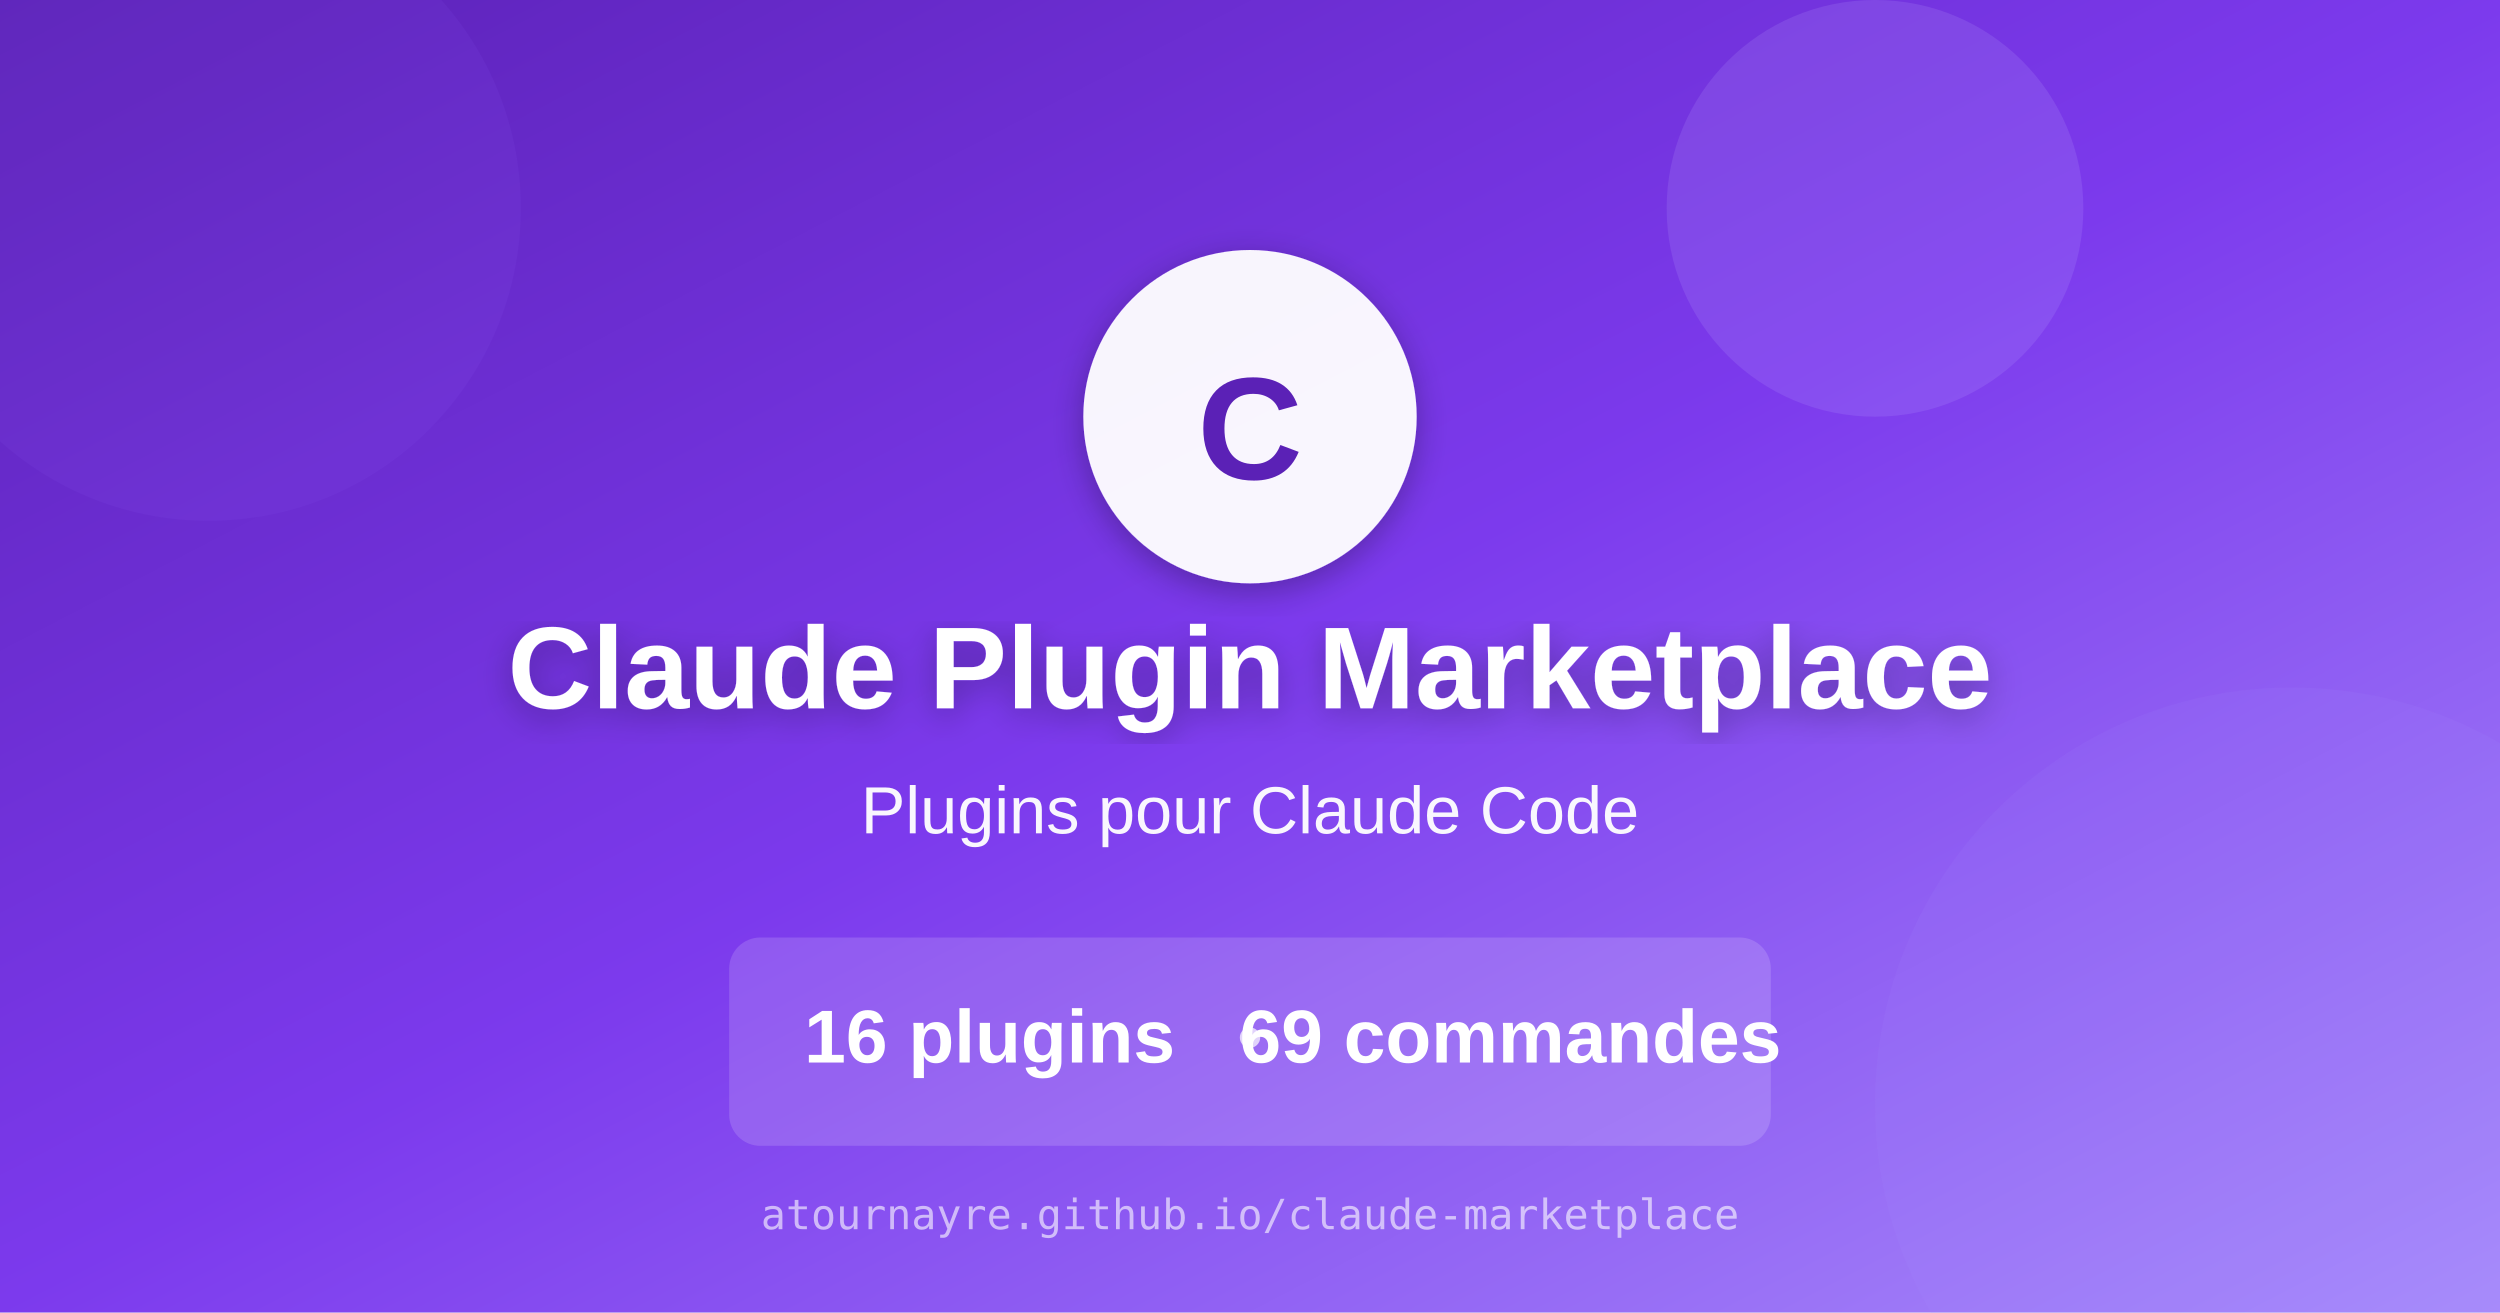
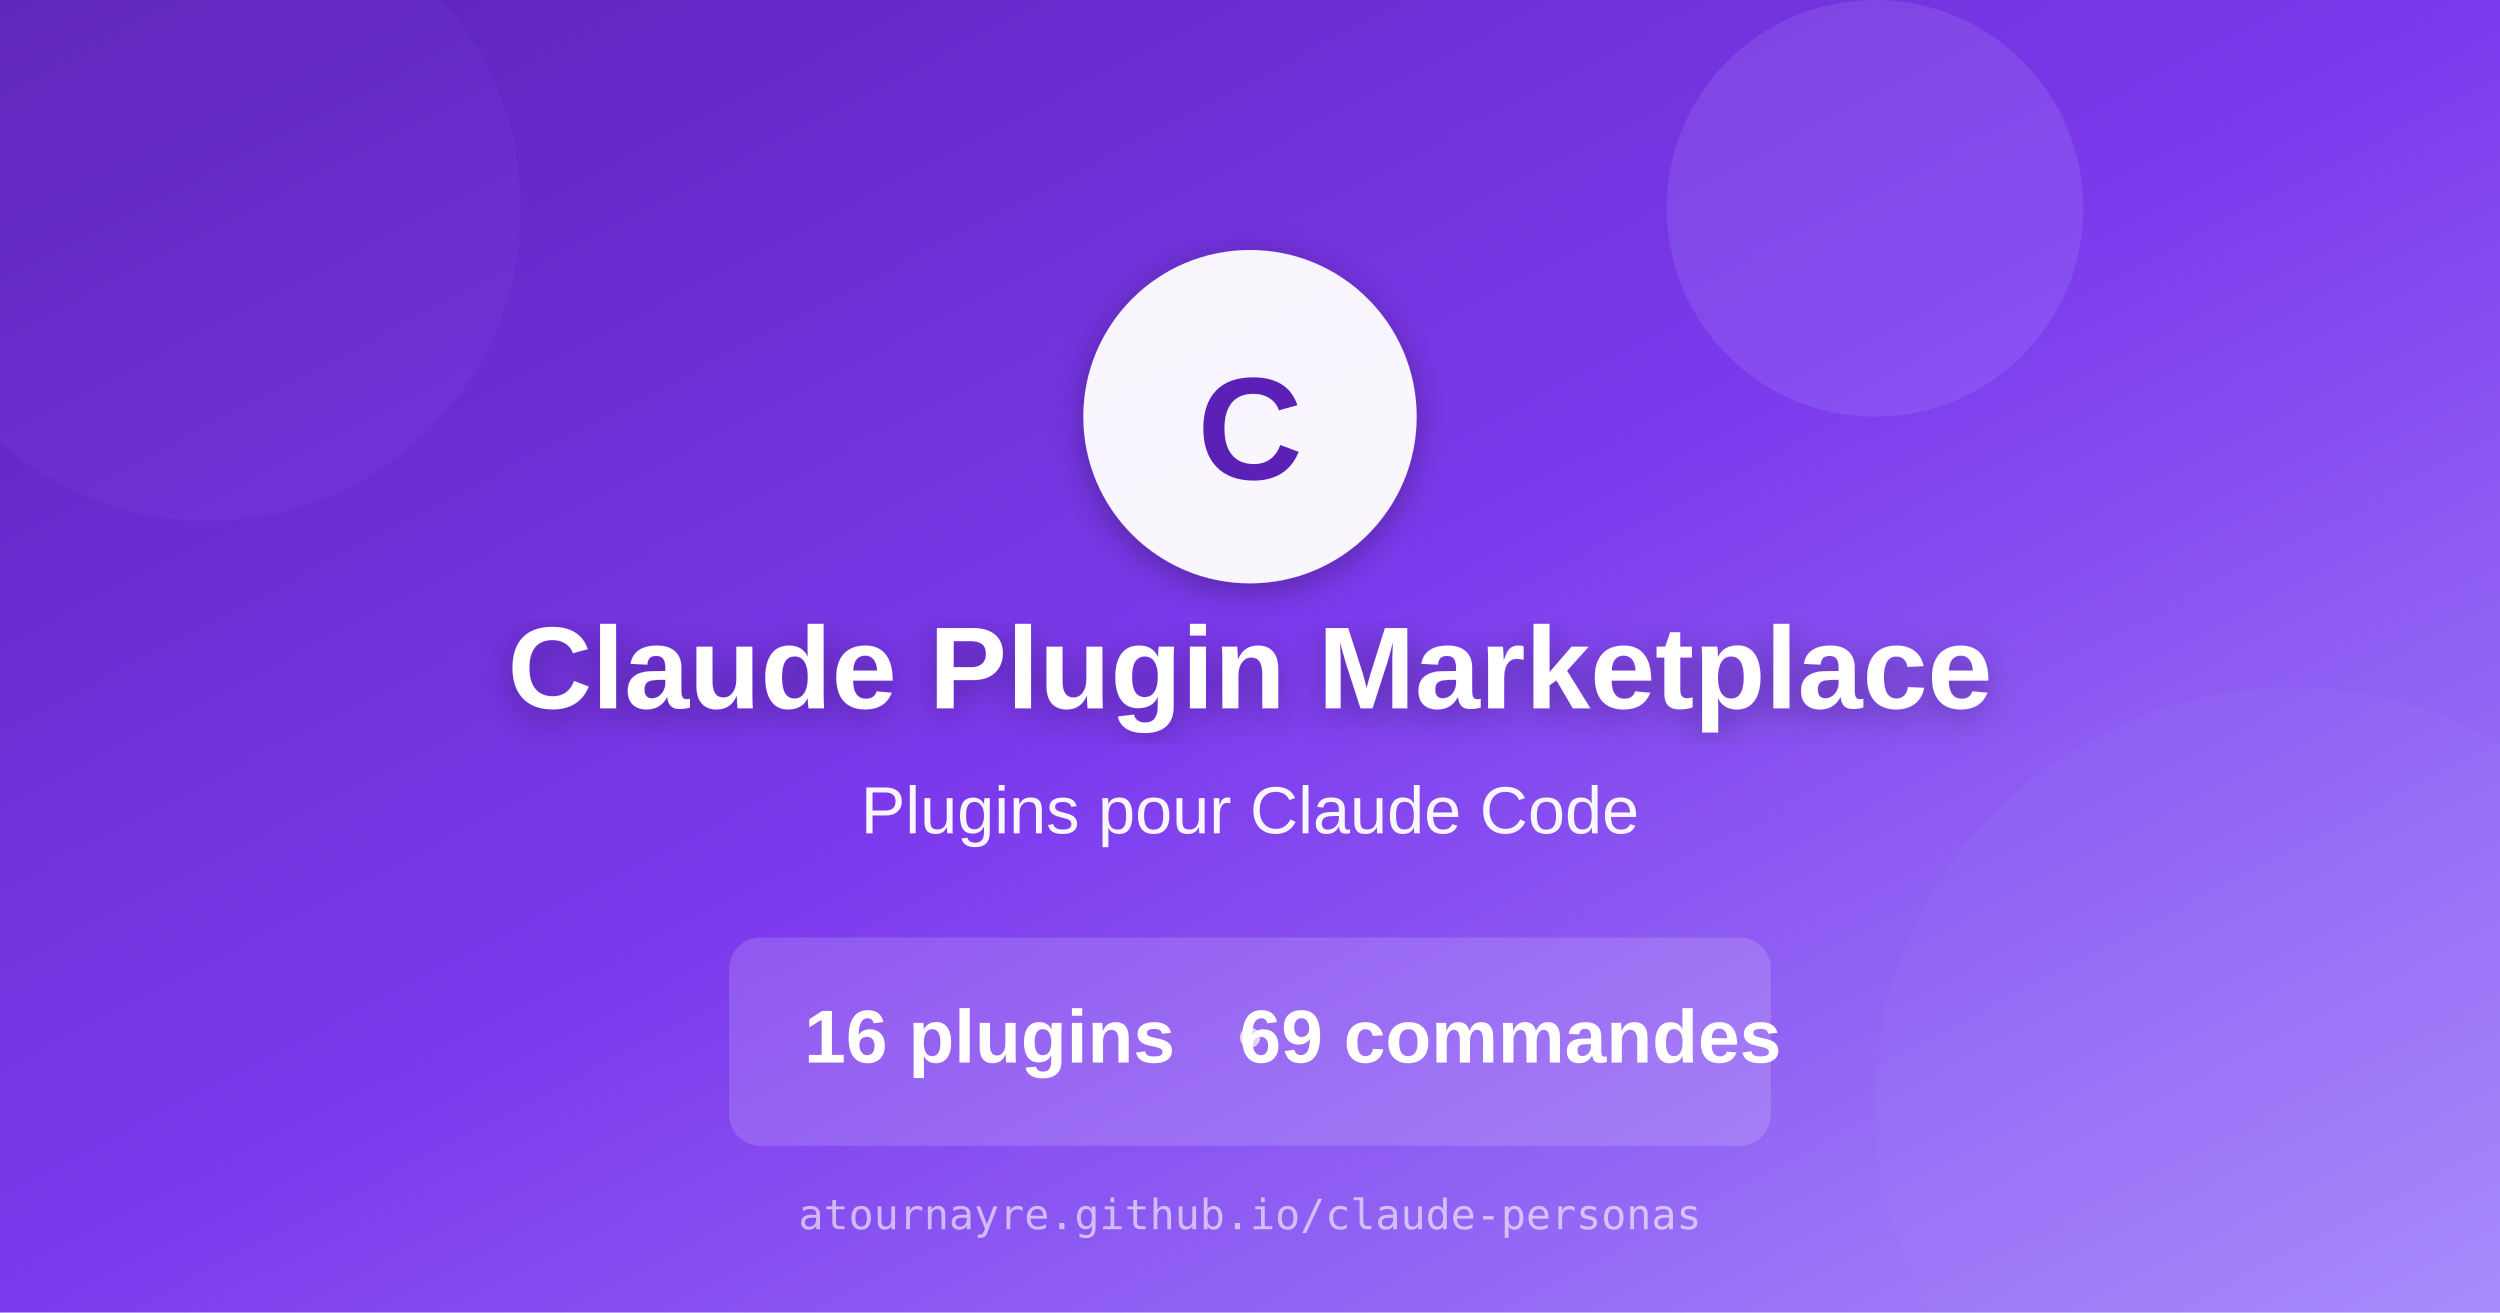
<svg xmlns="http://www.w3.org/2000/svg" width="1200" height="630">
  <defs>
    <linearGradient id="bgGradient" x1="0%" y1="0%" x2="100%" y2="100%">
      <stop offset="0%" style="stop-color:#5b21b6;stop-opacity:1" />
      <stop offset="50%" style="stop-color:#7c3aed;stop-opacity:1" />
      <stop offset="100%" style="stop-color:#a78bfa;stop-opacity:1" />
    </linearGradient>
    <filter id="shadow">
      <feDropShadow dx="0" dy="4" stdDeviation="8" flood-opacity="0.3" />
    </filter>
  </defs>
  <rect width="1200" height="630" fill="url(#bgGradient)" />
  <circle cx="100" cy="100" r="150" fill="#8b5cf6" opacity="0.1" />
  <circle cx="1100" cy="530" r="200" fill="#a78bfa" opacity="0.1" />
  <circle cx="900" cy="100" r="100" fill="#c4b5fd" opacity="0.15" />
  <circle cx="600" cy="200" r="80" fill="white" opacity="0.95" filter="url(#shadow)" />
  <text x="600" y="230" font-family="Arial, sans-serif" font-size="70" font-weight="bold" fill="#5b21b6" text-anchor="middle">C</text>
  <text x="600" y="340" font-family="Arial, sans-serif" font-size="56" font-weight="bold" fill="white" text-anchor="middle" filter="url(#shadow)">Claude Plugin Marketplace</text>
  <text x="600" y="400" font-family="Arial, sans-serif" font-size="32" fill="white" text-anchor="middle" opacity="0.95">Plugins pour Claude Code</text>
  <rect x="350" y="450" width="500" height="100" rx="15" fill="white" opacity="0.15" />
  <text x="475" y="510" font-family="Arial, sans-serif" font-size="36" font-weight="bold" fill="white" text-anchor="middle">16 plugins</text>
  <text x="600" y="510" font-family="Arial, sans-serif" font-size="36" fill="white" text-anchor="middle" opacity="0.7">•</text>
  <text x="725" y="510" font-family="Arial, sans-serif" font-size="36" font-weight="bold" fill="white" text-anchor="middle">69 commandes</text>
-   <text x="600" y="590" font-family="monospace" font-size="20" fill="white" text-anchor="middle" opacity="0.6">atournayre.github.io/claude-marketplace</text>
+   <text x="600" y="590" font-family="monospace" font-size="20" fill="white" text-anchor="middle" opacity="0.6">atournayre.github.io/claude-personas</text>
</svg>
